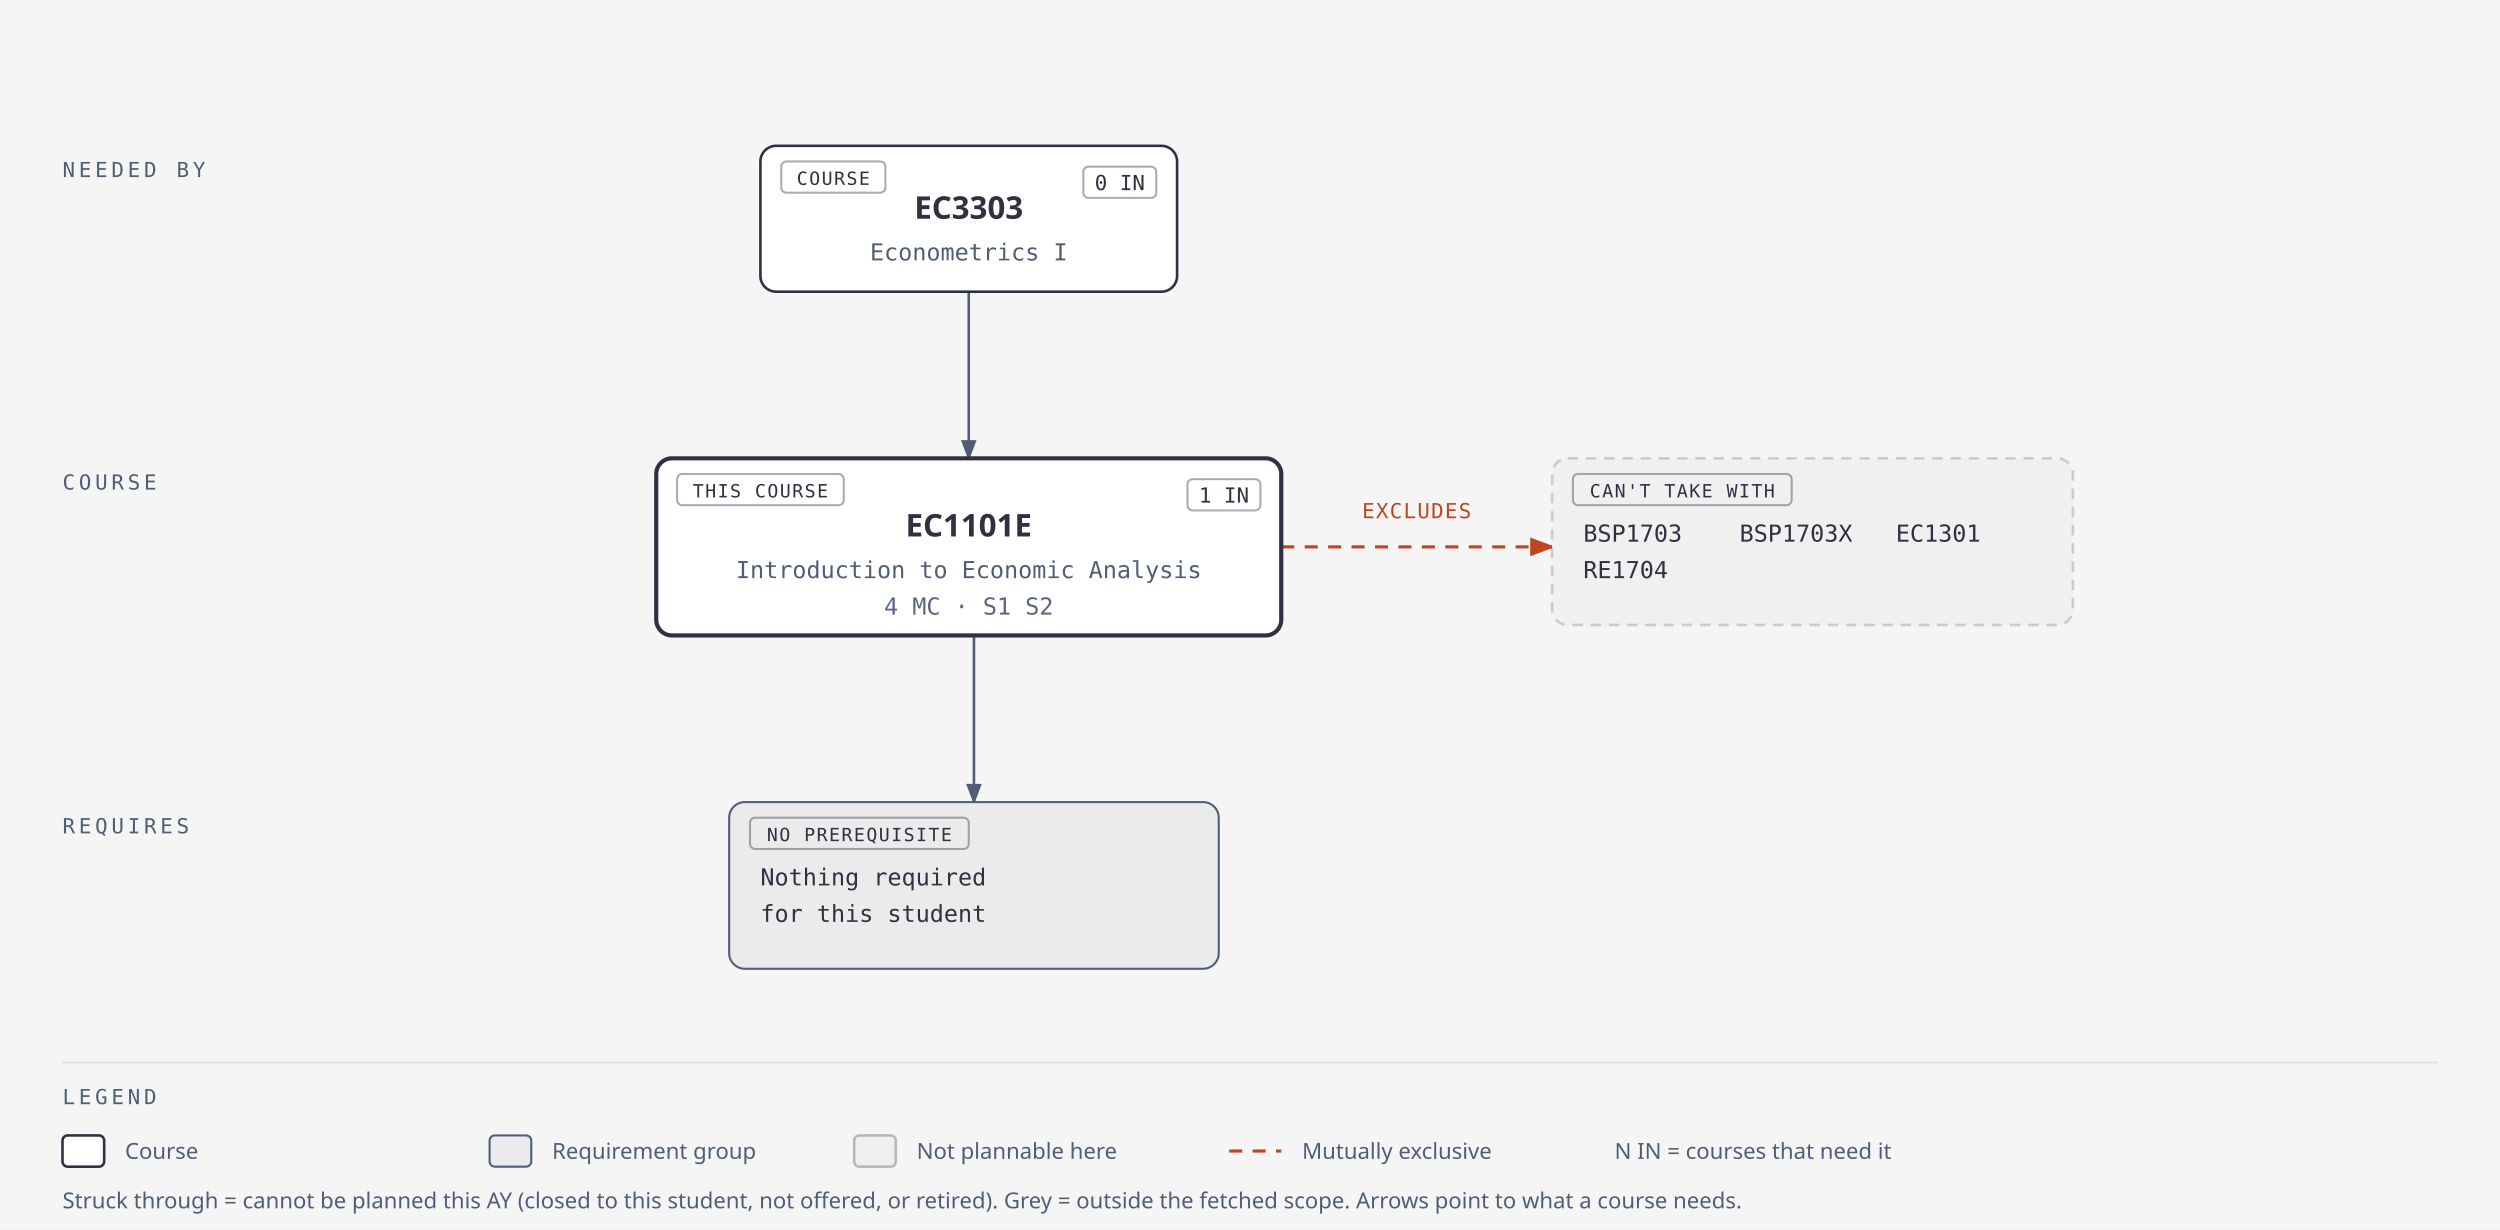
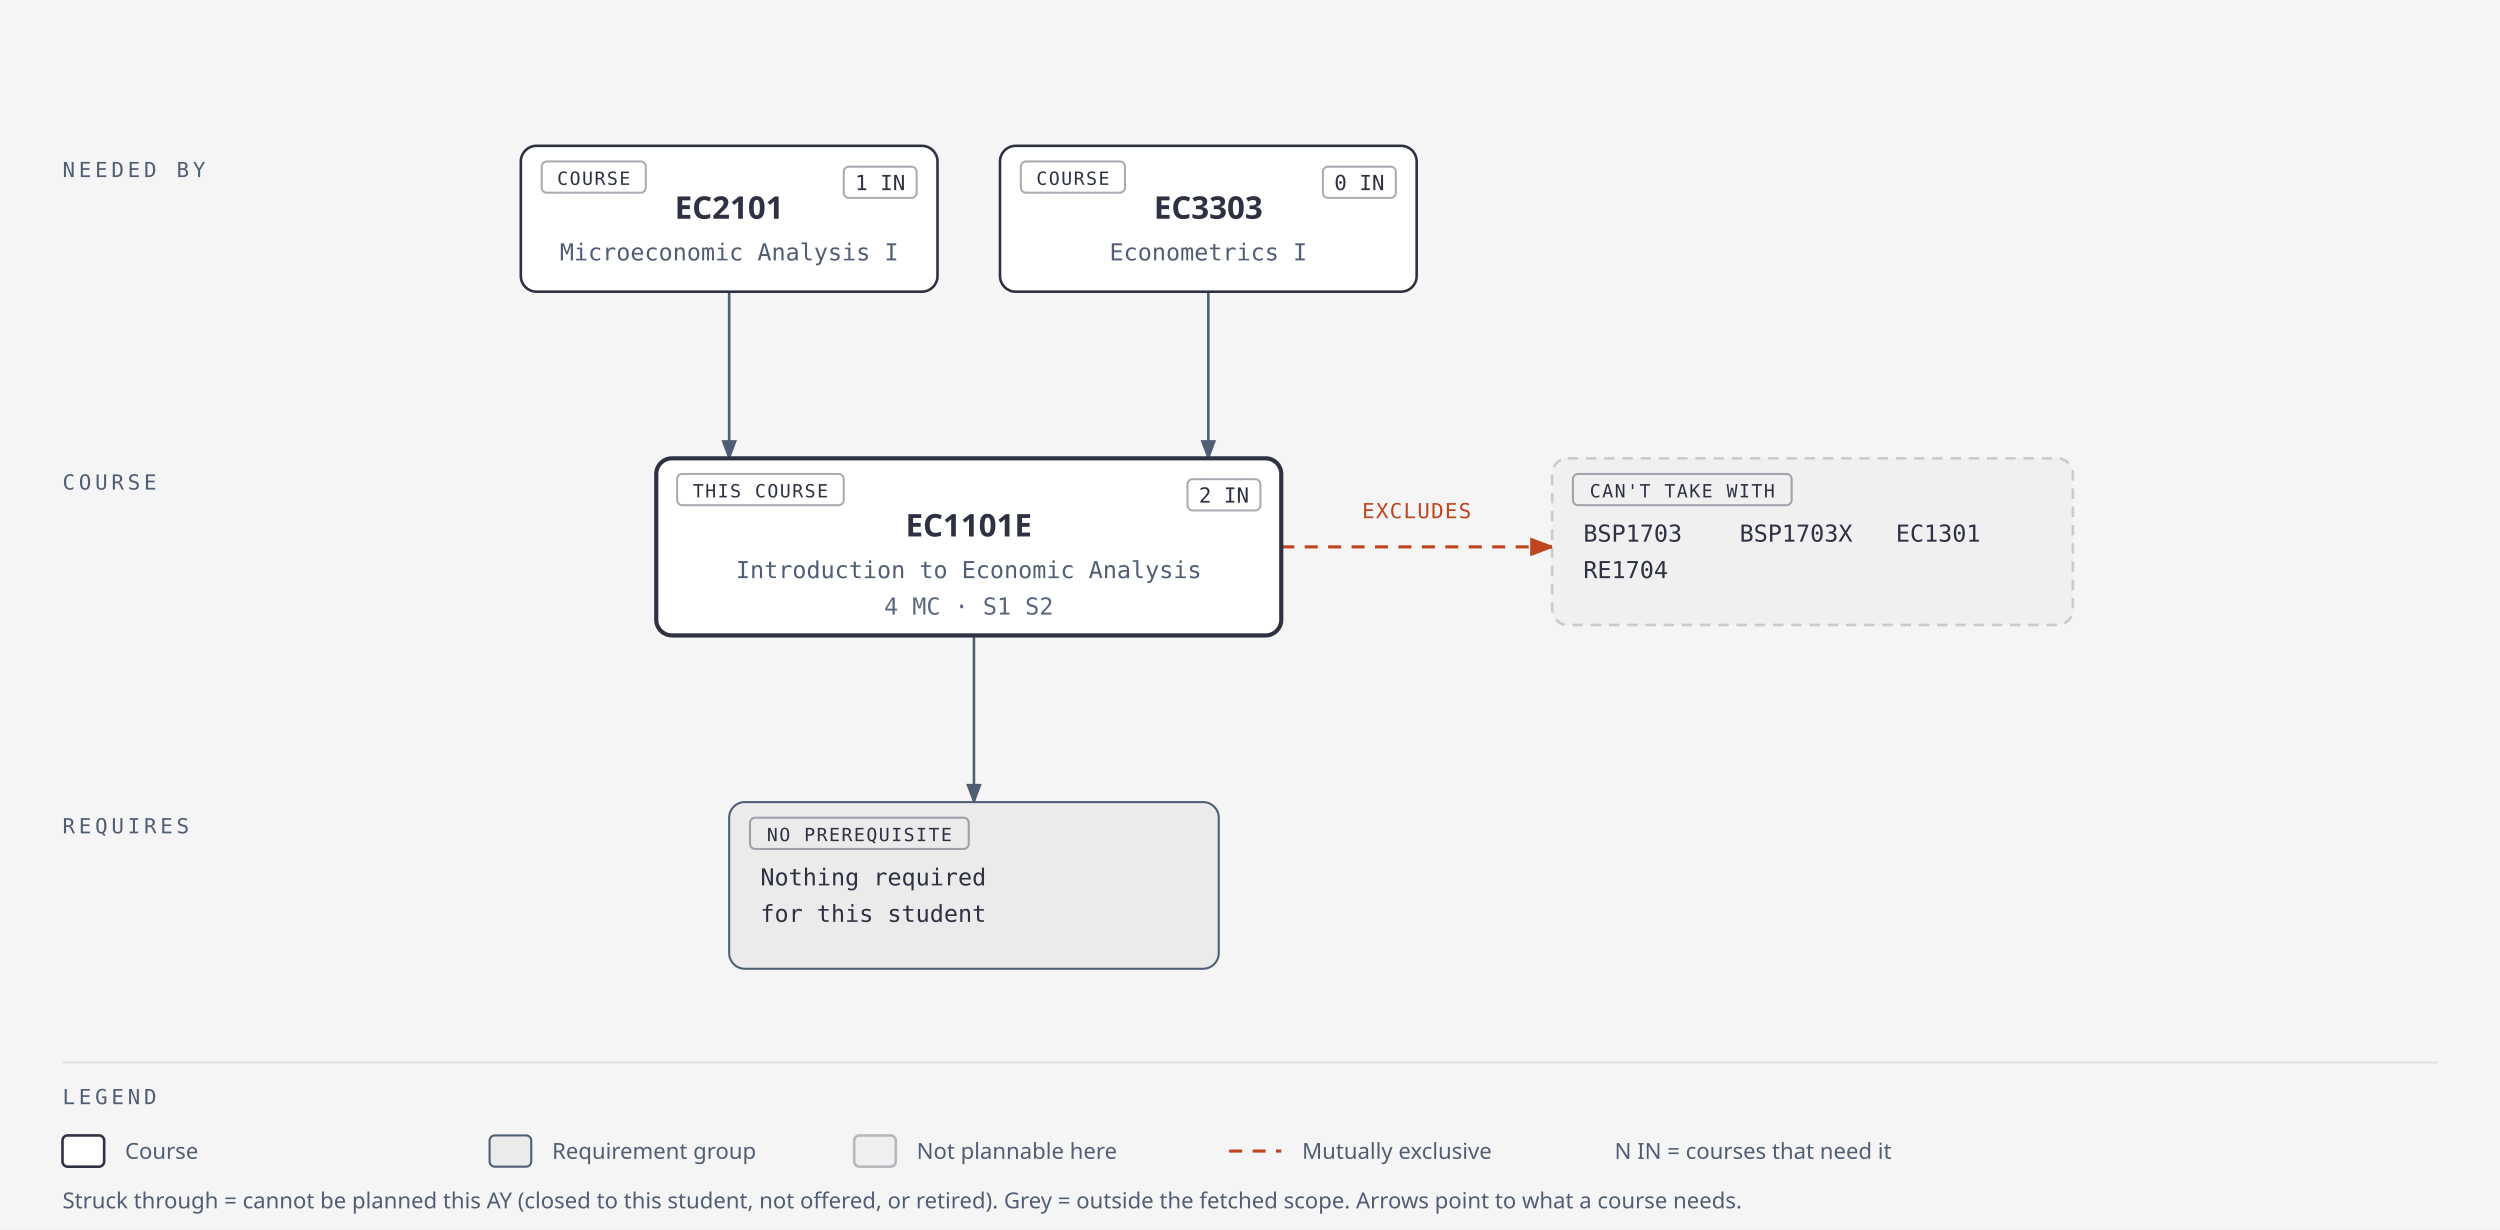
<svg xmlns="http://www.w3.org/2000/svg" width="960" height="472" viewBox="0 0 960 472" role="img" aria-labelledby="ec1101e-title ec1101e-desc">
  <defs>
    <marker id="arrow" markerWidth="8" markerHeight="6" refX="7" refY="3" orient="auto">
      <polygon points="0 0, 8 3, 0 6" fill="#4f5d75" />
    </marker>
    <marker id="arrow-accent" markerWidth="8" markerHeight="6" refX="7" refY="3" orient="auto">
      <polygon points="0 0, 8 3, 0 6" fill="#bf4520" />
    </marker>
  </defs>
  <rect width="100%" height="100%" fill="#f5f5f5" />
  <text x="24" y="68" fill="#4f5d75" font-size="8" font-family="'Geist Mono', ui-monospace, monospace" letter-spacing="0.18em">NEEDED BY</text>
  <text x="24" y="188" fill="#4f5d75" font-size="8" font-family="'Geist Mono', ui-monospace, monospace" letter-spacing="0.18em">COURSE</text>
  <text x="24" y="320" fill="#4f5d75" font-size="8" font-family="'Geist Mono', ui-monospace, monospace" letter-spacing="0.18em">REQUIRES</text>
-   <path d="M 372,112 V 176" fill="none" stroke="#4f5d75" stroke-width="1" marker-end="url(#arrow)" />
+   <path d="M 280,112 V 176" fill="none" stroke="#4f5d75" stroke-width="1" marker-end="url(#arrow)" />
+   <path d="M 464,112 V 176" fill="none" stroke="#4f5d75" stroke-width="1" marker-end="url(#arrow)" />
  <path d="M 374,244 V 308" fill="none" stroke="#4f5d75" stroke-width="1" marker-end="url(#arrow)" />
  <line x1="492" y1="210" x2="596" y2="210" stroke="#bf4520" stroke-width="1.2" stroke-dasharray="5,4" marker-end="url(#arrow-accent)" />
  <rect x="518" y="190" width="52" height="12" rx="2" fill="#f5f5f5" />
  <text x="544" y="199" fill="#bf4520" font-size="8" font-family="'Geist Mono', ui-monospace, monospace" text-anchor="middle" letter-spacing="0.06em">EXCLUDES</text>
-   <rect x="292" y="56" width="160" height="56" rx="6" fill="#f5f5f5" />
-   <rect x="292" y="56" width="160" height="56" rx="6" fill="#ffffff" stroke="#2d3142" stroke-width="1" />
-   <rect x="300" y="62" width="40" height="12" rx="2" fill="transparent" stroke="rgba(45,49,66,0.40)" stroke-width="0.8" />
-   <text x="320" y="71" fill="#2d3142" font-size="7" font-family="'Geist Mono', ui-monospace, monospace" text-anchor="middle" letter-spacing="0.08em">COURSE</text>
-   <rect x="416" y="64" width="28" height="12" rx="2" fill="transparent" stroke="rgba(45,49,66,0.40)" stroke-width="0.8" />
-   <text x="430" y="73" fill="#2d3142" font-size="8" font-family="'Geist Mono', ui-monospace, monospace" text-anchor="middle">0 IN</text>
-   <text x="372" y="84" fill="#2d3142" font-size="12" font-weight="600" font-family="'Geist', system-ui, sans-serif" text-anchor="middle">EC3303</text>
-   <text x="372" y="100" fill="#4f5d75" font-size="9" font-family="'Geist Mono', ui-monospace, monospace" text-anchor="middle">Econometrics I</text>
+   <rect x="200" y="56" width="160" height="56" rx="6" fill="#f5f5f5" />
+   <rect x="200" y="56" width="160" height="56" rx="6" fill="#ffffff" stroke="#2d3142" stroke-width="1" />
+   <rect x="208" y="62" width="40" height="12" rx="2" fill="transparent" stroke="rgba(45,49,66,0.40)" stroke-width="0.8" />
+   <text x="228" y="71" fill="#2d3142" font-size="7" font-family="'Geist Mono', ui-monospace, monospace" text-anchor="middle" letter-spacing="0.08em">COURSE</text>
+   <rect x="324" y="64" width="28" height="12" rx="2" fill="transparent" stroke="rgba(45,49,66,0.40)" stroke-width="0.8" />
+   <text x="338" y="73" fill="#2d3142" font-size="8" font-family="'Geist Mono', ui-monospace, monospace" text-anchor="middle">1 IN</text>
+   <text x="280" y="84" fill="#2d3142" font-size="12" font-weight="600" font-family="'Geist', system-ui, sans-serif" text-anchor="middle">EC2101</text>
+   <text x="280" y="100" fill="#4f5d75" font-size="9" font-family="'Geist Mono', ui-monospace, monospace" text-anchor="middle">Microeconomic Analysis I</text>
+   <rect x="384" y="56" width="160" height="56" rx="6" fill="#f5f5f5" />
+   <rect x="384" y="56" width="160" height="56" rx="6" fill="#ffffff" stroke="#2d3142" stroke-width="1" />
+   <rect x="392" y="62" width="40" height="12" rx="2" fill="transparent" stroke="rgba(45,49,66,0.40)" stroke-width="0.8" />
+   <text x="412" y="71" fill="#2d3142" font-size="7" font-family="'Geist Mono', ui-monospace, monospace" text-anchor="middle" letter-spacing="0.08em">COURSE</text>
+   <rect x="508" y="64" width="28" height="12" rx="2" fill="transparent" stroke="rgba(45,49,66,0.40)" stroke-width="0.8" />
+   <text x="522" y="73" fill="#2d3142" font-size="8" font-family="'Geist Mono', ui-monospace, monospace" text-anchor="middle">0 IN</text>
+   <text x="464" y="84" fill="#2d3142" font-size="12" font-weight="600" font-family="'Geist', system-ui, sans-serif" text-anchor="middle">EC3303</text>
+   <text x="464" y="100" fill="#4f5d75" font-size="9" font-family="'Geist Mono', ui-monospace, monospace" text-anchor="middle">Econometrics I</text>
  <rect x="252" y="176" width="240" height="68" rx="6" fill="#f5f5f5" />
  <rect x="252" y="176" width="240" height="68" rx="6" fill="#ffffff" stroke="#2d3142" stroke-width="1.6" />
  <rect x="260" y="182" width="64" height="12" rx="2" fill="transparent" stroke="rgba(45,49,66,0.40)" stroke-width="0.8" />
  <text x="292" y="191" fill="#2d3142" font-size="7" font-family="'Geist Mono', ui-monospace, monospace" text-anchor="middle" letter-spacing="0.08em">THIS COURSE</text>
  <rect x="456" y="184" width="28" height="12" rx="2" fill="transparent" stroke="rgba(45,49,66,0.40)" stroke-width="0.8" />
-   <text x="470" y="193" fill="#2d3142" font-size="8" font-family="'Geist Mono', ui-monospace, monospace" text-anchor="middle">1 IN</text>
+   <text x="470" y="193" fill="#2d3142" font-size="8" font-family="'Geist Mono', ui-monospace, monospace" text-anchor="middle">2 IN</text>
  <text x="372" y="206" fill="#2d3142" font-size="12" font-weight="600" font-family="'Geist', system-ui, sans-serif" text-anchor="middle">EC1101E</text>
  <text x="372" y="222" fill="#4f5d75" font-size="9" font-family="'Geist Mono', ui-monospace, monospace" text-anchor="middle">Introduction to Economic Analysis</text>
  <text x="372" y="236" fill="#5a6580" font-size="9" font-family="'Geist Mono', ui-monospace, monospace" text-anchor="middle">4 MC · S1 S2</text>
  <rect x="596" y="176" width="200" height="64" rx="6" fill="#f5f5f5" />
  <rect x="596" y="176" width="200" height="64" rx="6" fill="rgba(45,49,66,0.02)" stroke="rgba(45,49,66,0.20)" stroke-width="1" stroke-dasharray="4,3" />
  <rect x="604" y="182" width="84" height="12" rx="2" fill="transparent" stroke="rgba(45,49,66,0.40)" stroke-width="0.8" />
  <text x="646" y="191" fill="#2d3142" font-size="7" font-family="'Geist Mono', ui-monospace, monospace" text-anchor="middle" letter-spacing="0.08em">CAN'T TAKE WITH</text>
  <text x="608" y="208" fill="#2d3142" font-size="9" font-family="'Geist Mono', ui-monospace, monospace">BSP1703</text>
  <text x="668" y="208" fill="#2d3142" font-size="9" font-family="'Geist Mono', ui-monospace, monospace">BSP1703X</text>
  <text x="728" y="208" fill="#2d3142" font-size="9" font-family="'Geist Mono', ui-monospace, monospace">EC1301</text>
  <text x="608" y="222" fill="#2d3142" font-size="9" font-family="'Geist Mono', ui-monospace, monospace">RE1704</text>
  <rect x="280" y="308" width="188" height="64" rx="6" fill="#f5f5f5" />
  <rect x="280" y="308" width="188" height="64" rx="6" fill="rgba(45,49,66,0.05)" stroke="#4f5d75" stroke-width="0.8" />
  <rect x="288" y="314" width="84" height="12" rx="2" fill="transparent" stroke="rgba(45,49,66,0.40)" stroke-width="0.8" />
  <text x="330" y="323" fill="#2d3142" font-size="7" font-family="'Geist Mono', ui-monospace, monospace" text-anchor="middle" letter-spacing="0.08em">NO PREREQUISITE</text>
  <text x="292" y="340" fill="#2d3142" font-size="9" font-family="'Geist Mono', ui-monospace, monospace">Nothing required</text>
  <text x="292" y="354" fill="#2d3142" font-size="9" font-family="'Geist Mono', ui-monospace, monospace">for this student</text>
  <line x1="24" y1="408" x2="936" y2="408" stroke="rgba(45,49,66,0.10)" stroke-width="0.8" />
  <text x="24" y="424" fill="#4f5d75" font-size="8" font-family="'Geist Mono', ui-monospace, monospace" letter-spacing="0.18em">LEGEND</text>
  <rect x="24" y="436" width="16" height="12" rx="2" fill="#ffffff" stroke="#2d3142" stroke-width="1" />
  <text x="48" y="445" fill="#4f5d75" font-size="8.5" font-family="'Geist', system-ui, sans-serif">Course</text>
  <rect x="188" y="436" width="16" height="12" rx="2" fill="rgba(45,49,66,0.05)" stroke="#4f5d75" stroke-width="0.8" />
  <text x="212" y="445" fill="#4f5d75" font-size="8.5" font-family="'Geist', system-ui, sans-serif">Requirement group</text>
  <rect x="328" y="436" width="16" height="12" rx="2" fill="rgba(45,49,66,0.03)" stroke="rgba(45,49,66,0.30)" stroke-width="1" />
  <text x="352" y="445" fill="#4f5d75" font-size="8.5" font-family="'Geist', system-ui, sans-serif">Not plannable here</text>
  <line x1="472" y1="442" x2="492" y2="442" stroke="#bf4520" stroke-width="1.2" stroke-dasharray="5,4" />
  <text x="500" y="445" fill="#4f5d75" font-size="8.5" font-family="'Geist', system-ui, sans-serif">Mutually exclusive</text>
  <text x="620" y="445" fill="#4f5d75" font-size="8.5" font-family="'Geist', system-ui, sans-serif">N IN = courses that need it</text>
  <text x="24" y="464" fill="#4f5d75" font-size="8.5" font-family="'Geist', system-ui, sans-serif">Struck through = cannot be planned this AY (closed to this student, not offered, or retired). Grey = outside the fetched scope. Arrows point to what a course needs.</text>
</svg>
